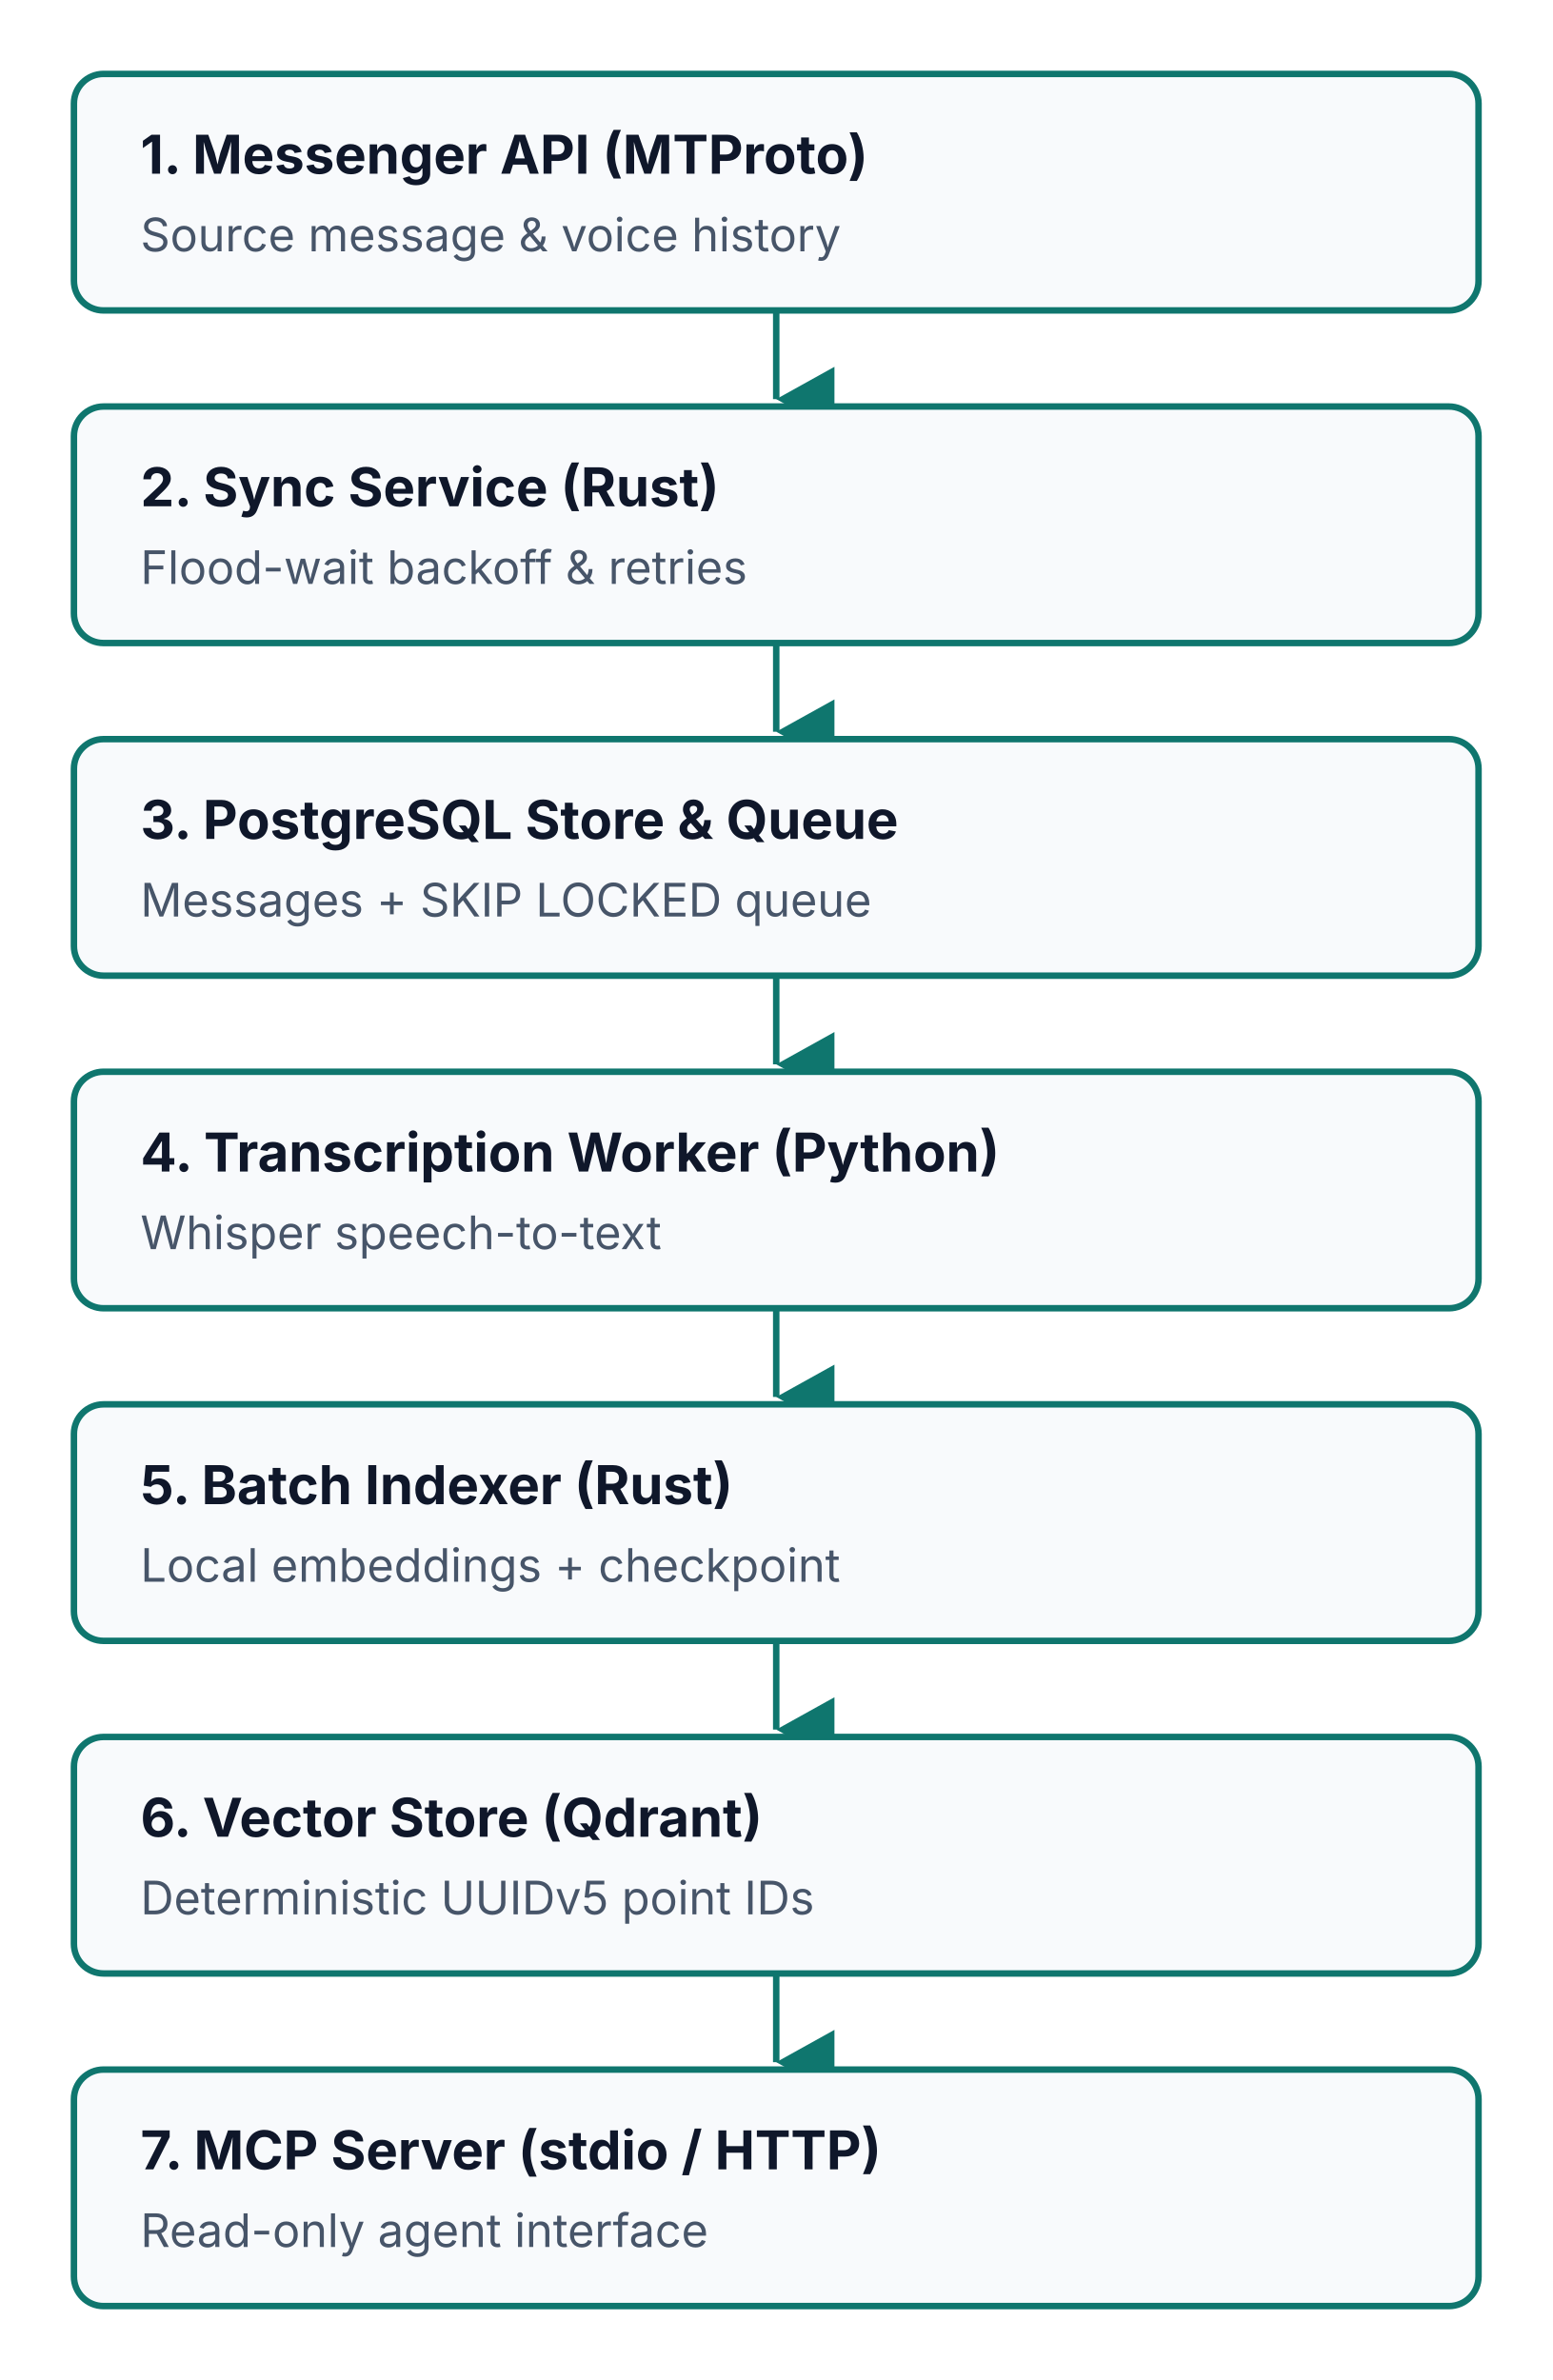
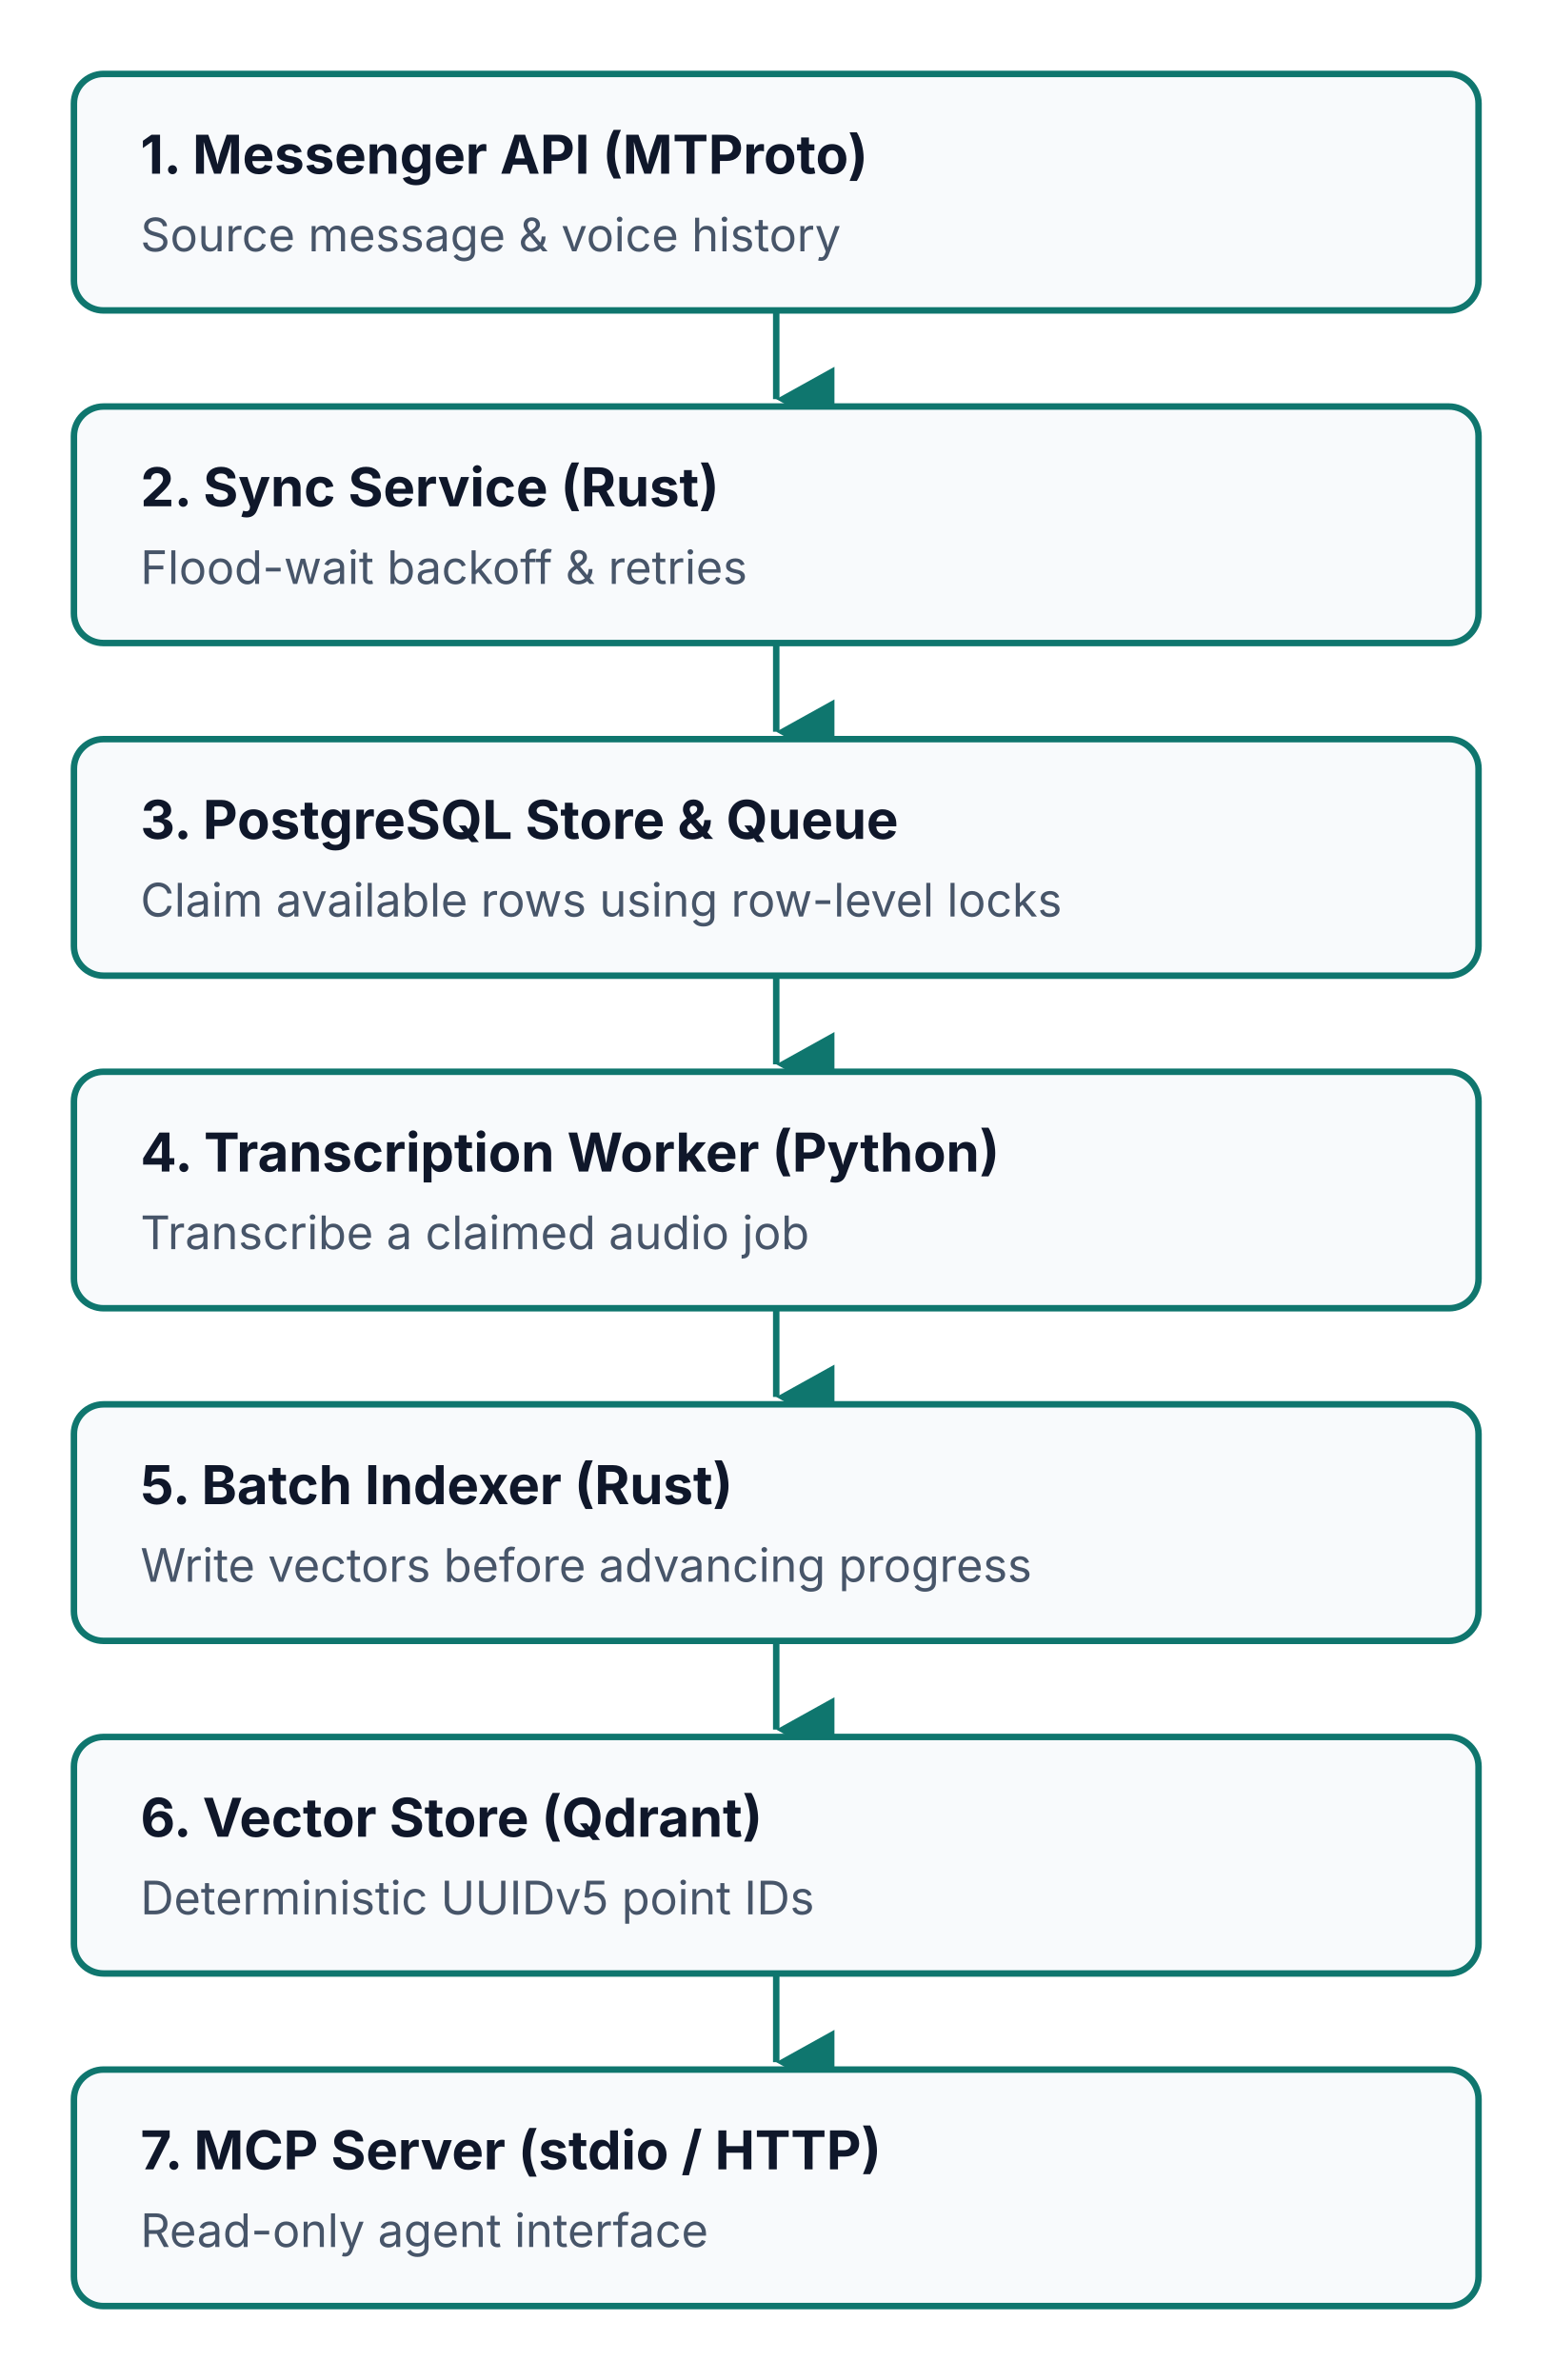
<svg xmlns="http://www.w3.org/2000/svg" viewBox="0 0 420 644" width="420" height="644" role="img">
  <defs>
    <marker id="arrow-messenger-archive-search" markerWidth="10" markerHeight="10" refX="5" refY="9" orient="auto">
      <path d="M0,0 L5,9 L10,0" fill="#0f766e" />
    </marker>
  </defs>
  <style>
    .box { fill: #f8fafc; stroke: #0f766e; stroke-width: 1.75; }
    .title { fill: #0f172a; font: 700 14.5px Inter, system-ui, -apple-system, sans-serif; }
    .detail { fill: #475569; font: 400 12.5px Inter, system-ui, -apple-system, sans-serif; }
    .link { stroke: #0f766e; stroke-width: 1.75; marker-end: url(#arrow-messenger-archive-search); }
  </style>
  <rect class="box" x="20" y="20" width="380" height="64" rx="8" />
  <text class="title" x="38" y="47">1. Messenger API (MTProto)</text>
  <text class="detail" x="38" y="68">Source message &amp; voice history</text>
  <line class="link" x1="210" y1="84" x2="210" y2="108" />
  <rect class="box" x="20" y="110" width="380" height="64" rx="8" />
  <text class="title" x="38" y="137">2. Sync Service (Rust)</text>
  <text class="detail" x="38" y="158">Flood-wait backoff &amp; retries</text>
  <line class="link" x1="210" y1="174" x2="210" y2="198" />
  <rect class="box" x="20" y="200" width="380" height="64" rx="8" />
  <text class="title" x="38" y="227">3. PostgreSQL Store &amp; Queue</text>
-   <text class="detail" x="38" y="248">Messages + SKIP LOCKED queue</text>
+   <text class="detail" x="38" y="248">Claim available rows using row-level locks</text>
  <line class="link" x1="210" y1="264" x2="210" y2="288" />
  <rect class="box" x="20" y="290" width="380" height="64" rx="8" />
  <text class="title" x="38" y="317">4. Transcription Worker (Python)</text>
-   <text class="detail" x="38" y="338">Whisper speech-to-text</text>
+   <text class="detail" x="38" y="338">Transcribe a claimed audio job</text>
  <line class="link" x1="210" y1="354" x2="210" y2="378" />
  <rect class="box" x="20" y="380" width="380" height="64" rx="8" />
  <text class="title" x="38" y="407">5. Batch Indexer (Rust)</text>
-   <text class="detail" x="38" y="428">Local embeddings + checkpoint</text>
+   <text class="detail" x="38" y="428">Write vectors before advancing progress</text>
  <line class="link" x1="210" y1="444" x2="210" y2="468" />
  <rect class="box" x="20" y="470" width="380" height="64" rx="8" />
  <text class="title" x="38" y="497">6. Vector Store (Qdrant)</text>
  <text class="detail" x="38" y="518">Deterministic UUIDv5 point IDs</text>
  <line class="link" x1="210" y1="534" x2="210" y2="558" />
  <rect class="box" x="20" y="560" width="380" height="64" rx="8" />
  <text class="title" x="38" y="587">7. MCP Server (stdio / HTTP)</text>
  <text class="detail" x="38" y="608">Read-only agent interface</text>
</svg>
